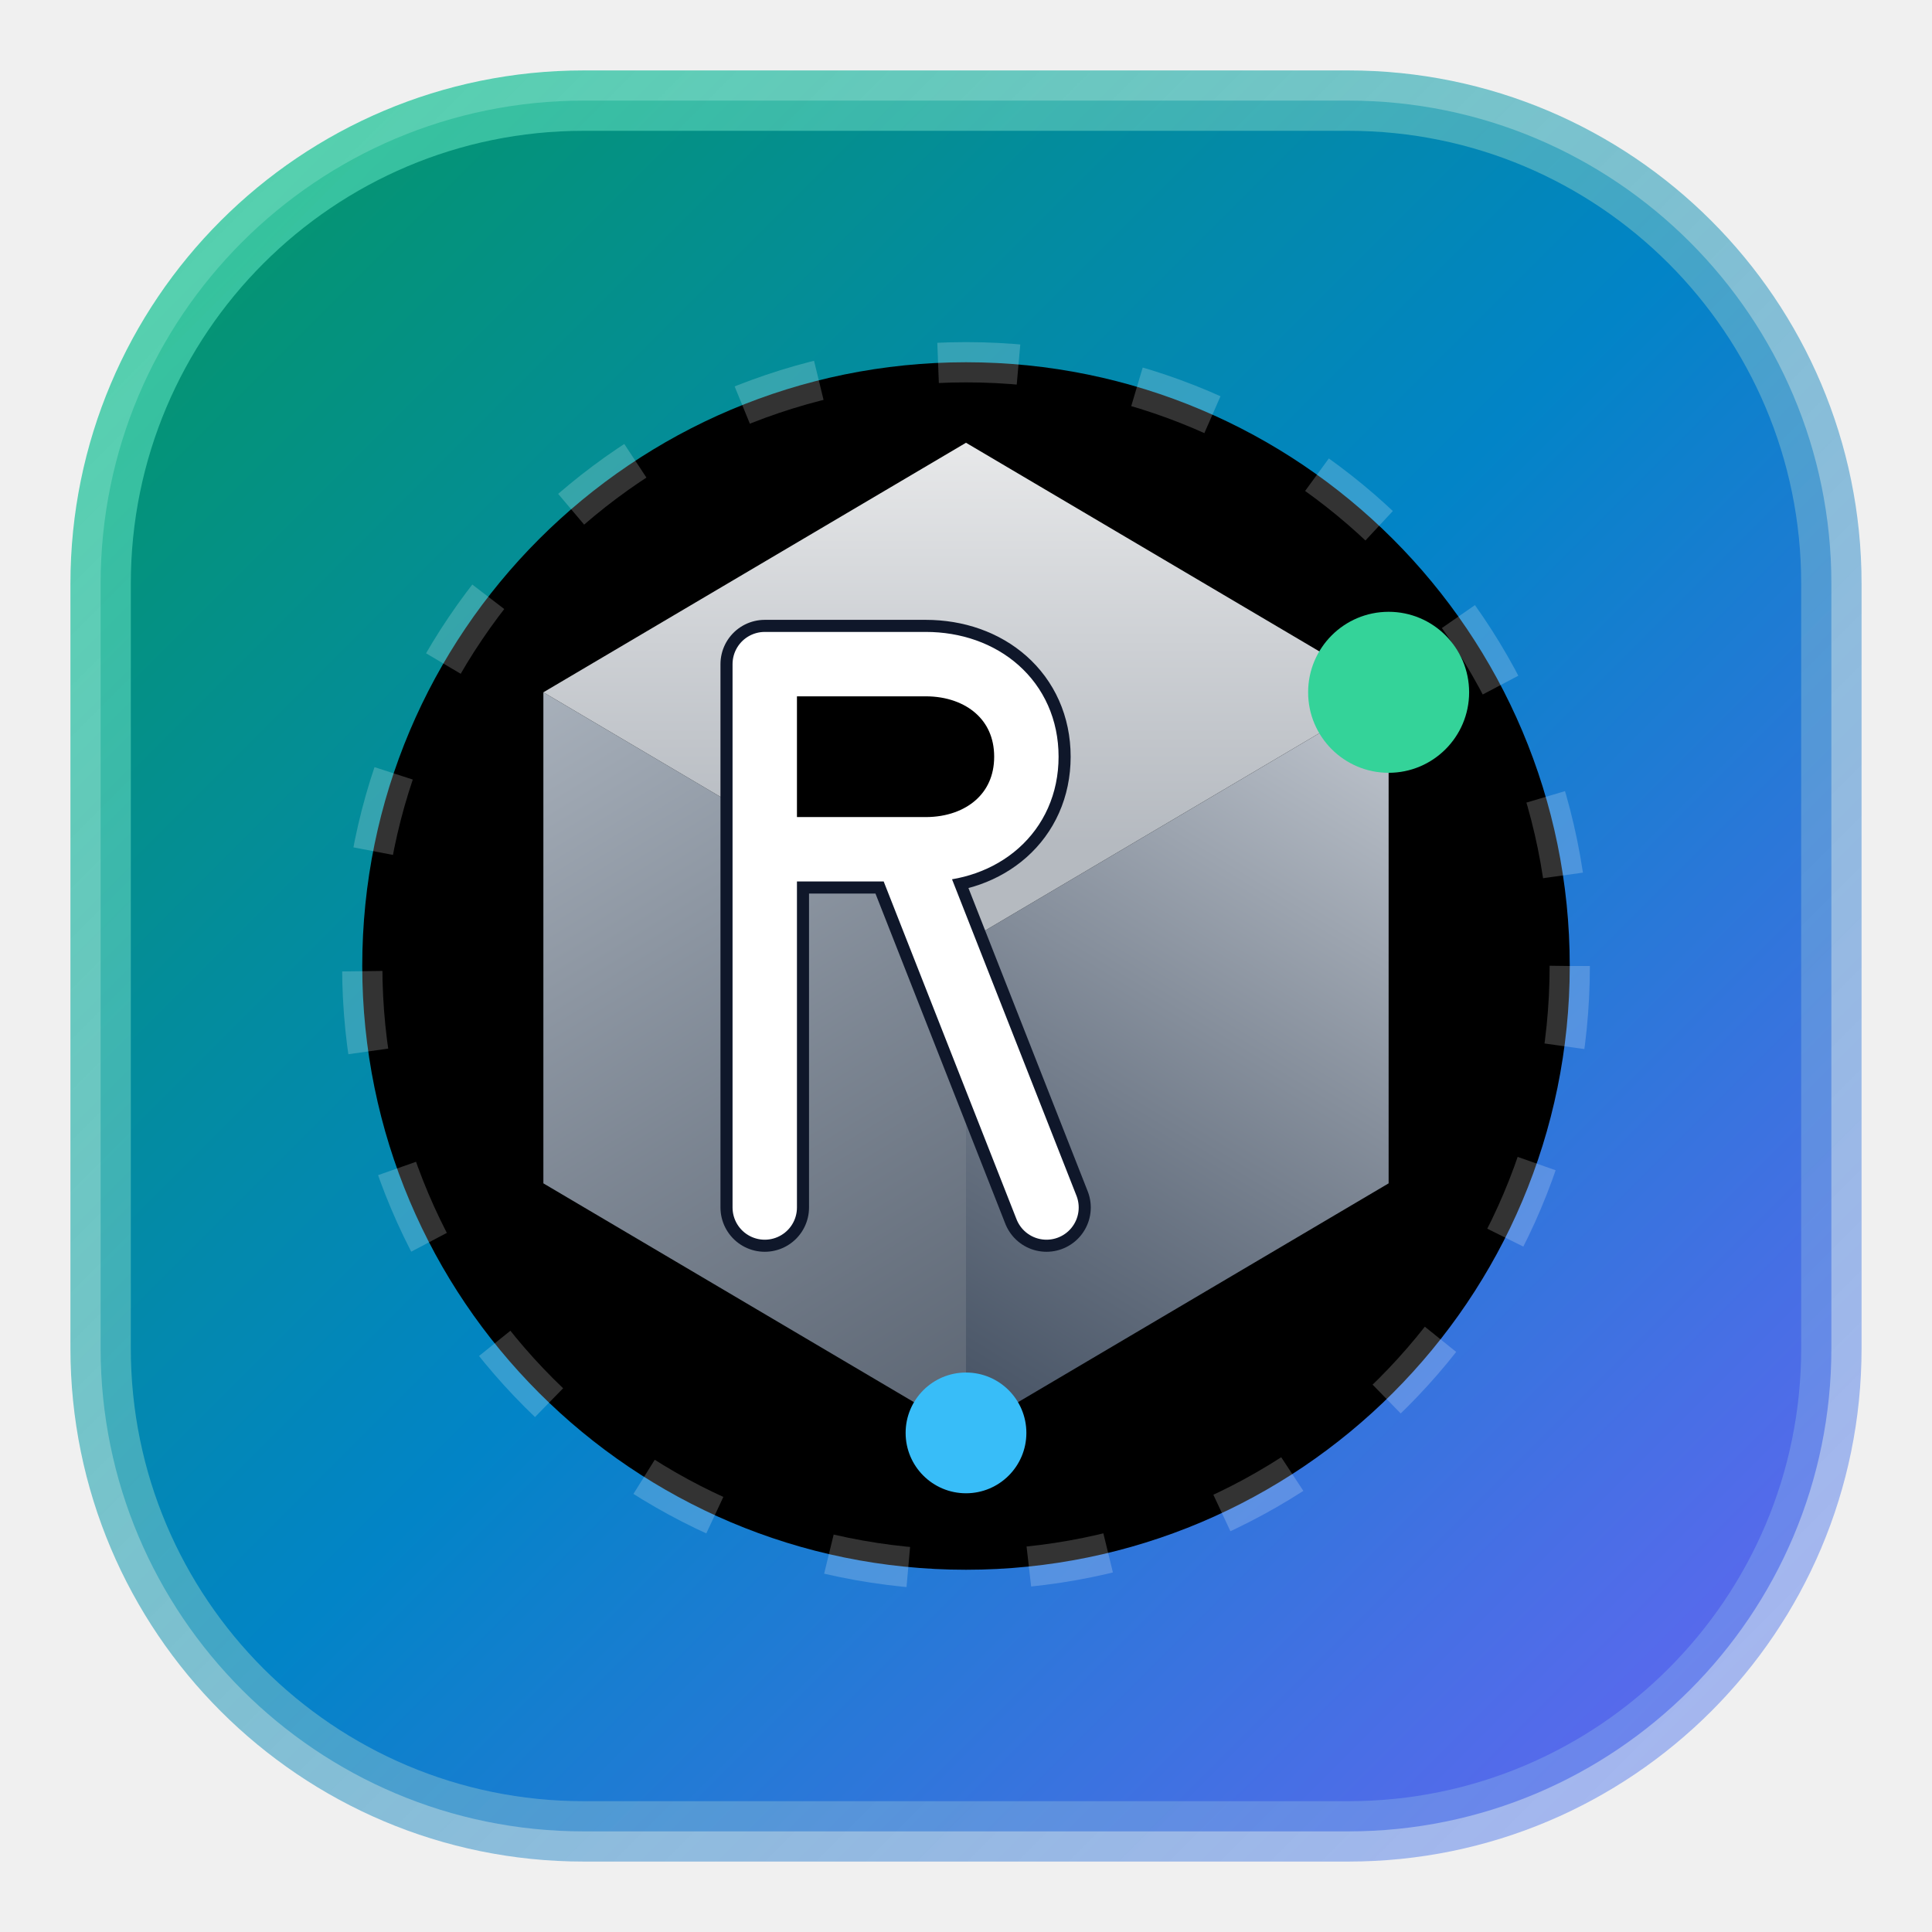
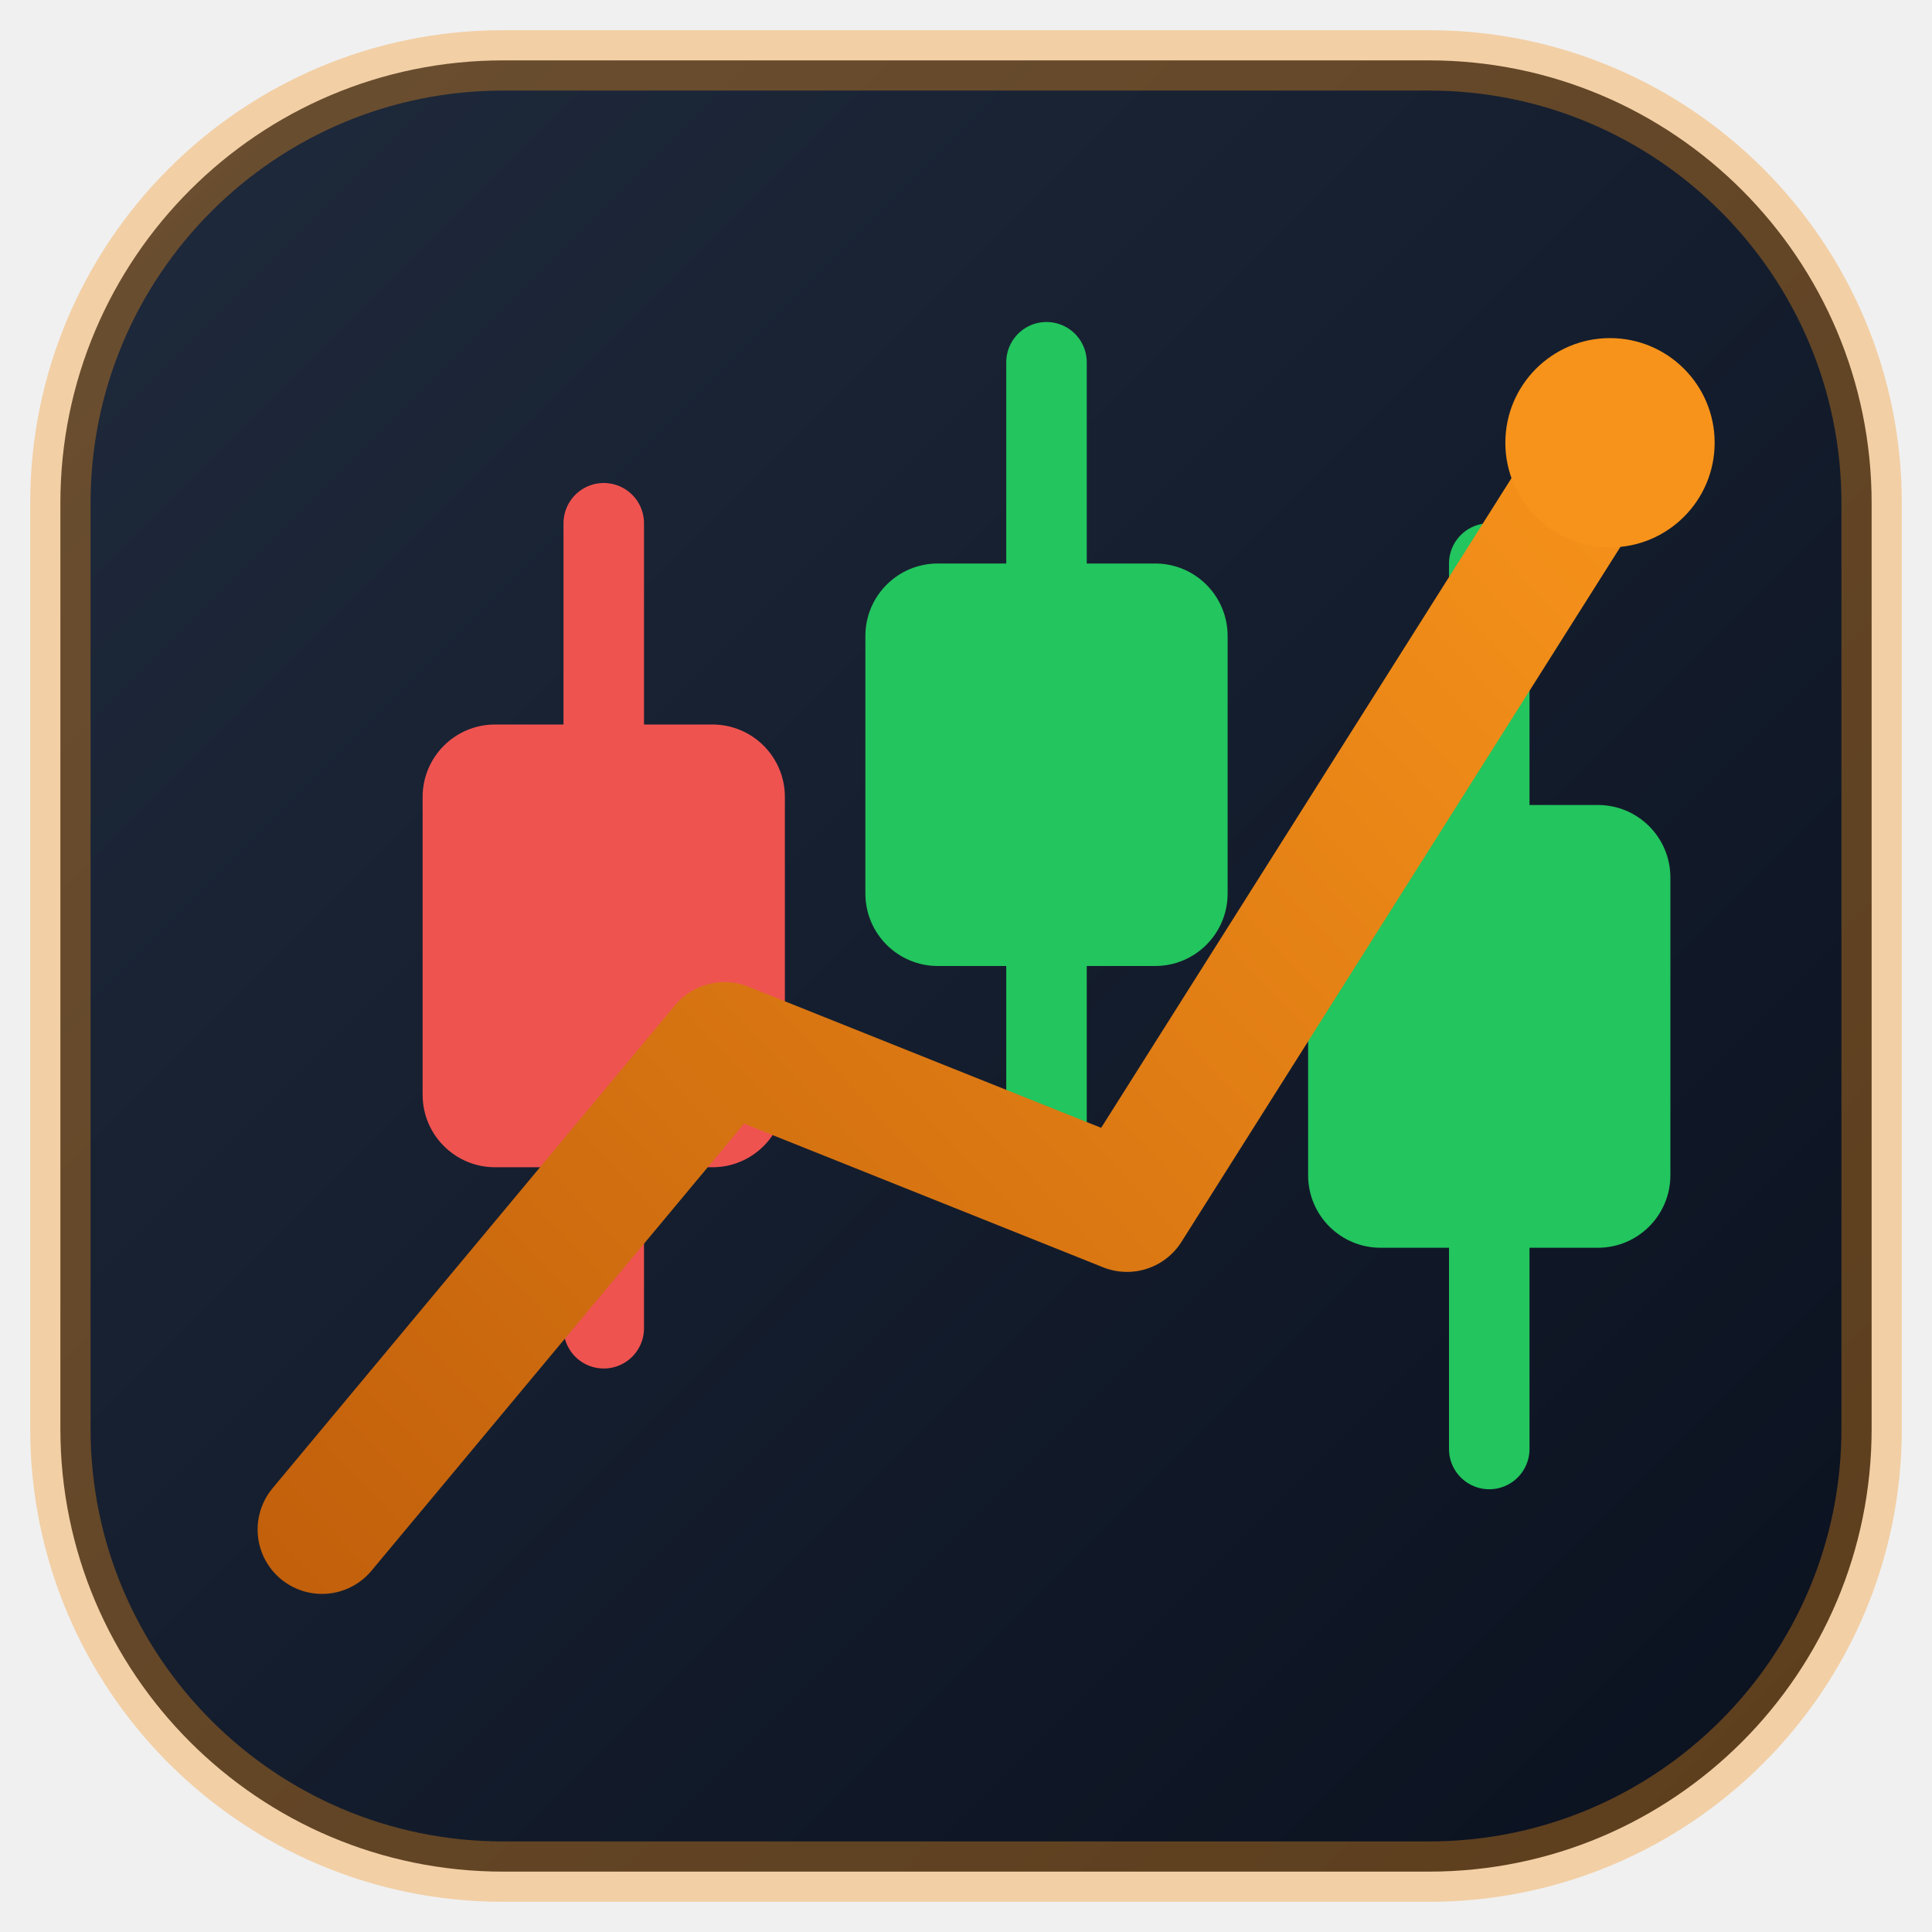
<svg xmlns="http://www.w3.org/2000/svg" viewBox="0 0 48 48" width="48" height="48">
  <defs>
-     <linearGradient id="r20-logo-bg" x1="4" y1="4" x2="44" y2="44" gradientUnits="userSpaceOnUse">
-       <stop offset="0%" stop-color="#059669" />
-       <stop offset="50%" stop-color="#0284C7" />
-       <stop offset="100%" stop-color="#6366F1" />
+     <linearGradient id="r20-bg" x1="4" y1="4" x2="44" y2="44" gradientUnits="userSpaceOnUse">
+       <stop offset="0%" stop-color="#1E293B" />
+       <stop offset="100%" stop-color="#0B1220" />
    </linearGradient>
-     <linearGradient id="r20-logo-rim" x1="0" y1="0" x2="48" y2="48" gradientUnits="userSpaceOnUse">
-       <stop offset="0%" stop-color="#34D399" stop-opacity="0.9" />
-       <stop offset="100%" stop-color="#818CF8" stop-opacity="0.6" />
-     </linearGradient>
-     <linearGradient id="r20-facet-top" x1="24" y1="9" x2="24" y2="21" gradientUnits="userSpaceOnUse">
-       <stop offset="0%" stop-color="#FFFFFF" stop-opacity="0.95" />
-       <stop offset="100%" stop-color="#E2E8F0" stop-opacity="0.8" />
-     </linearGradient>
-     <linearGradient id="r20-facet-left" x1="13" y1="16" x2="24" y2="34" gradientUnits="userSpaceOnUse">
-       <stop offset="0%" stop-color="#CBD5E1" stop-opacity="0.85" />
-       <stop offset="100%" stop-color="#94A3B8" stop-opacity="0.65" />
-     </linearGradient>
-     <linearGradient id="r20-facet-right" x1="35" y1="16" x2="24" y2="34" gradientUnits="userSpaceOnUse">
-       <stop offset="0%" stop-color="#E2E8F0" stop-opacity="0.9" />
-       <stop offset="100%" stop-color="#64748B" stop-opacity="0.75" />
+     <linearGradient id="r20-line" x1="8" y1="40" x2="40" y2="10" gradientUnits="userSpaceOnUse">
+       <stop offset="0%" stop-color="#C2600C" />
+       <stop offset="100%" stop-color="#F7931A" />
    </linearGradient>
  </defs>
-   <rect x="2.5" y="2.5" width="43" height="43" rx="12" fill="url(#r20-logo-bg)" stroke="url(#r20-logo-rim)" stroke-width="1.5" />
-   <circle cx="24" cy="24" r="15" stroke="rgba(255,255,255,0.2)" stroke-width="1" stroke-dasharray="2 3" />
-   <path d="M24 11L34.5 17.2L24 23.4L13.5 17.2Z" fill="url(#r20-facet-top)" />
-   <path d="M13.5 17.2L24 23.4V35.6L13.5 29.4Z" fill="url(#r20-facet-left)" />
-   <path d="M24 23.4L34.5 17.2V29.4L24 35.6Z" fill="url(#r20-facet-right)" />
-   <path d="M19 16.5V30M19 16.5H23C24.4 16.5 25.5 17.4 25.5 18.8C25.5 20.2 24.4 21.1 23 21.1H19M22.5 21.1L26 30" stroke="#0F172A" stroke-width="2.2" stroke-linecap="round" stroke-linejoin="round" />
-   <path d="M19 16.5V30M19 16.5H23C24.4 16.5 25.5 17.4 25.5 18.8C25.5 20.2 24.4 21.1 23 21.1H19M22.5 21.1L26 30" stroke="#FFFFFF" stroke-width="1.6" stroke-linecap="round" stroke-linejoin="round" />
-   <circle cx="34.5" cy="17.2" r="2" fill="#34D399" />
-   <circle cx="24" cy="35.6" r="1.5" fill="#38BDF8" />
+   <rect x="1.5" y="1.5" width="45" height="45" rx="11" fill="url(#r20-bg)" stroke="#F7931A" stroke-opacity="0.35" stroke-width="1.5" />
+   <g>
+     <line x1="15" y1="13" x2="15" y2="33" stroke="#EF5350" stroke-width="2" stroke-linecap="round" />
+     <rect x="10.5" y="18" width="9" height="11" rx="1.8" fill="#EF5350" />
+     <line x1="26" y1="9" x2="26" y2="29" stroke="#22C55E" stroke-width="2" stroke-linecap="round" />
+     <rect x="21.5" y="14" width="9" height="10" rx="1.8" fill="#22C55E" />
+     <line x1="37" y1="14" x2="37" y2="36" stroke="#22C55E" stroke-width="2" stroke-linecap="round" />
+     <rect x="32.5" y="20" width="9" height="11" rx="1.8" fill="#22C55E" />
+   </g>
+   <polyline points="8,38 18,26 28,30 40,11" fill="none" stroke="url(#r20-line)" stroke-width="3.2" stroke-linecap="round" stroke-linejoin="round" />
+   <circle cx="40" cy="11" r="2.6" fill="#F7931A" />
</svg>
